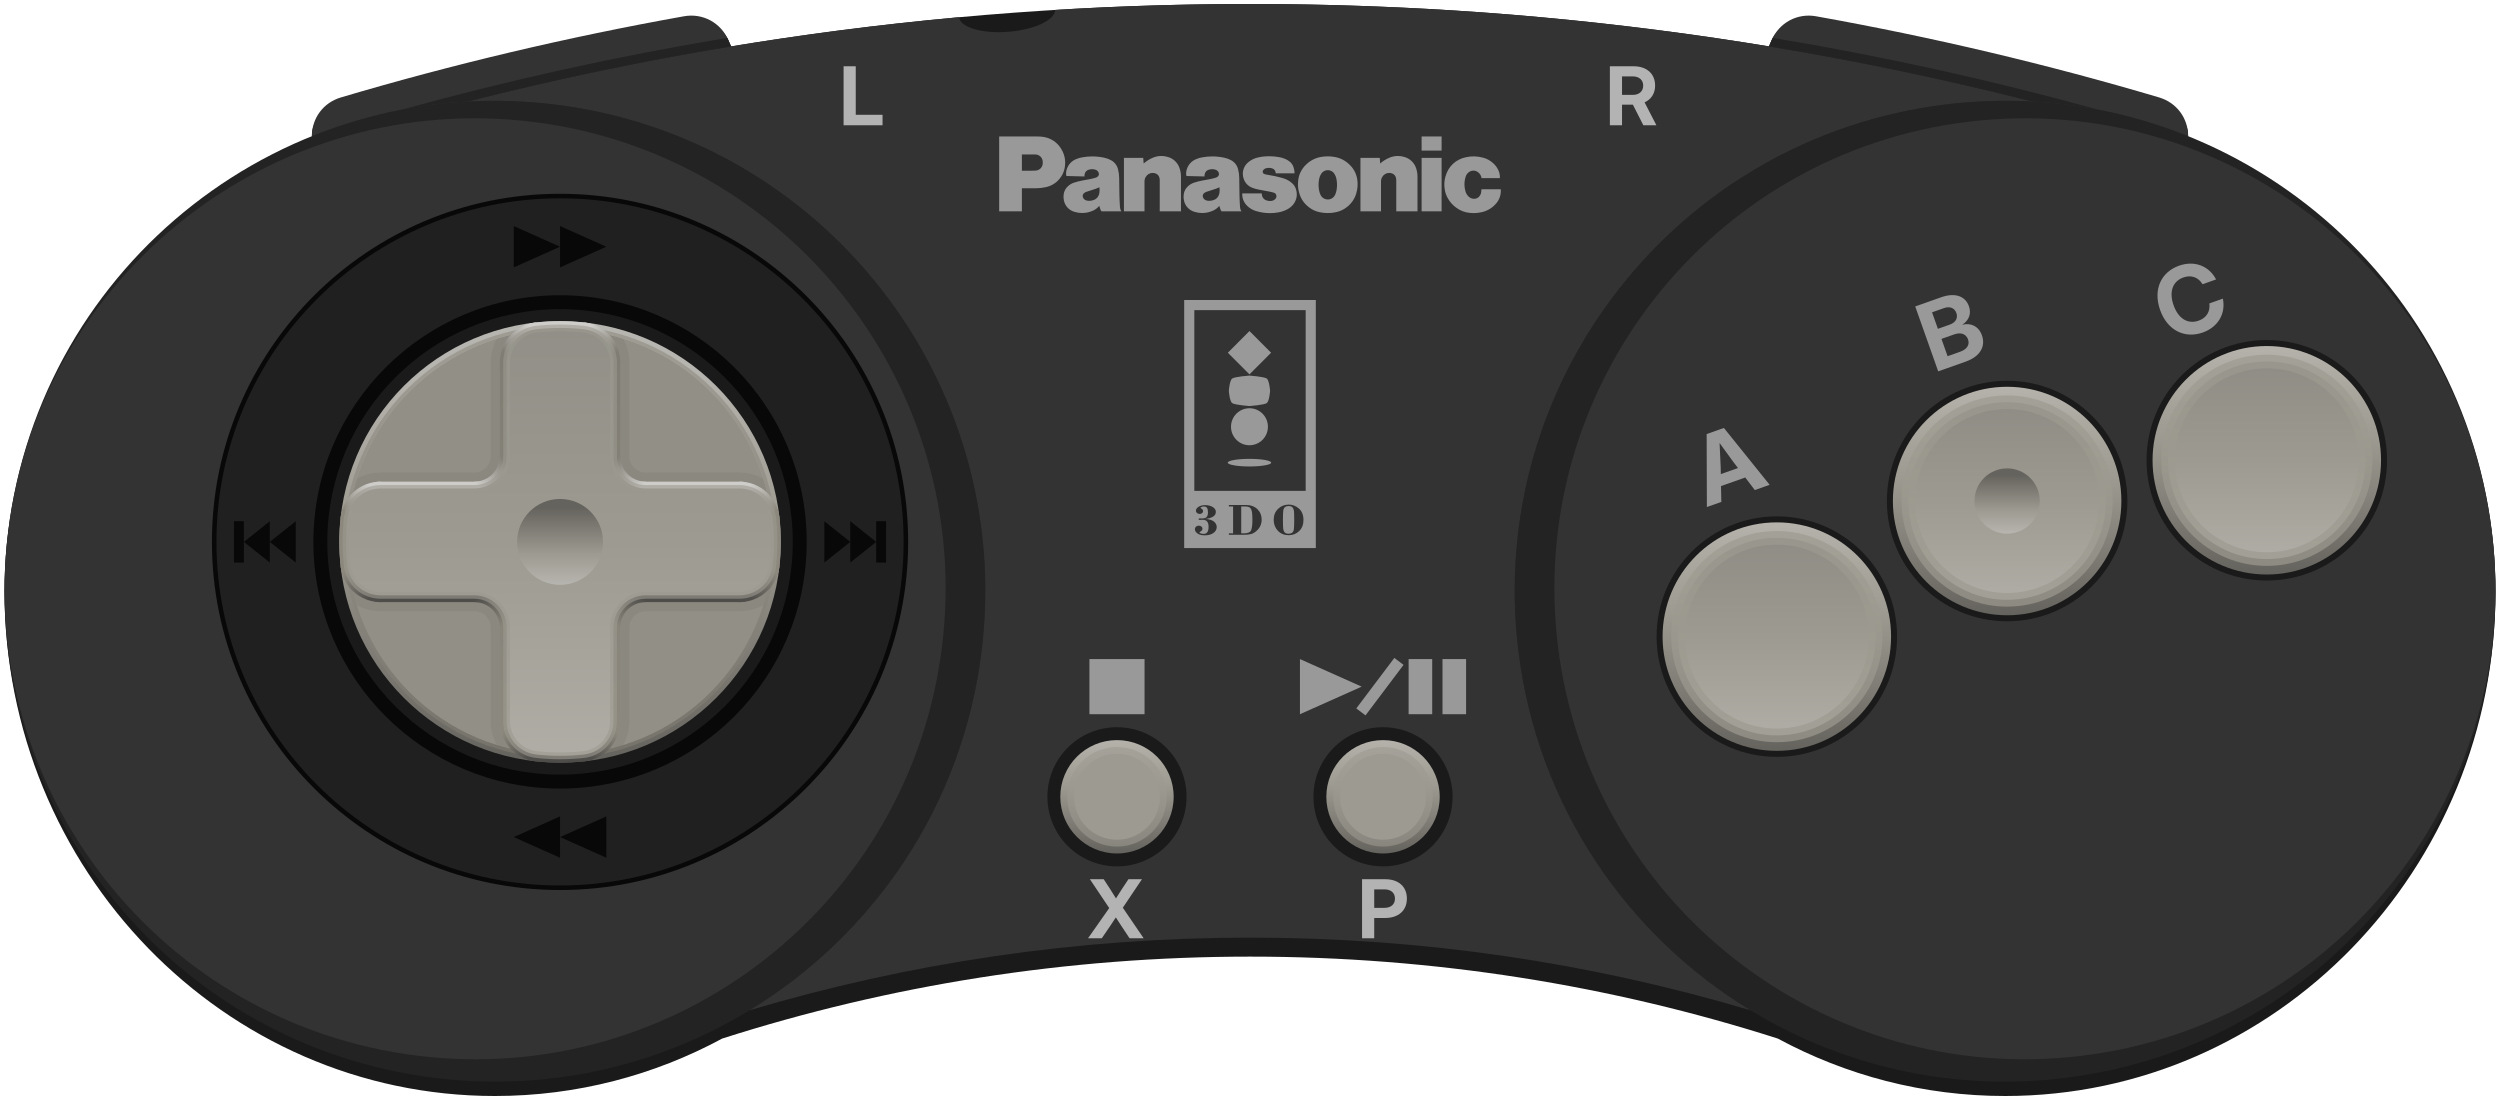
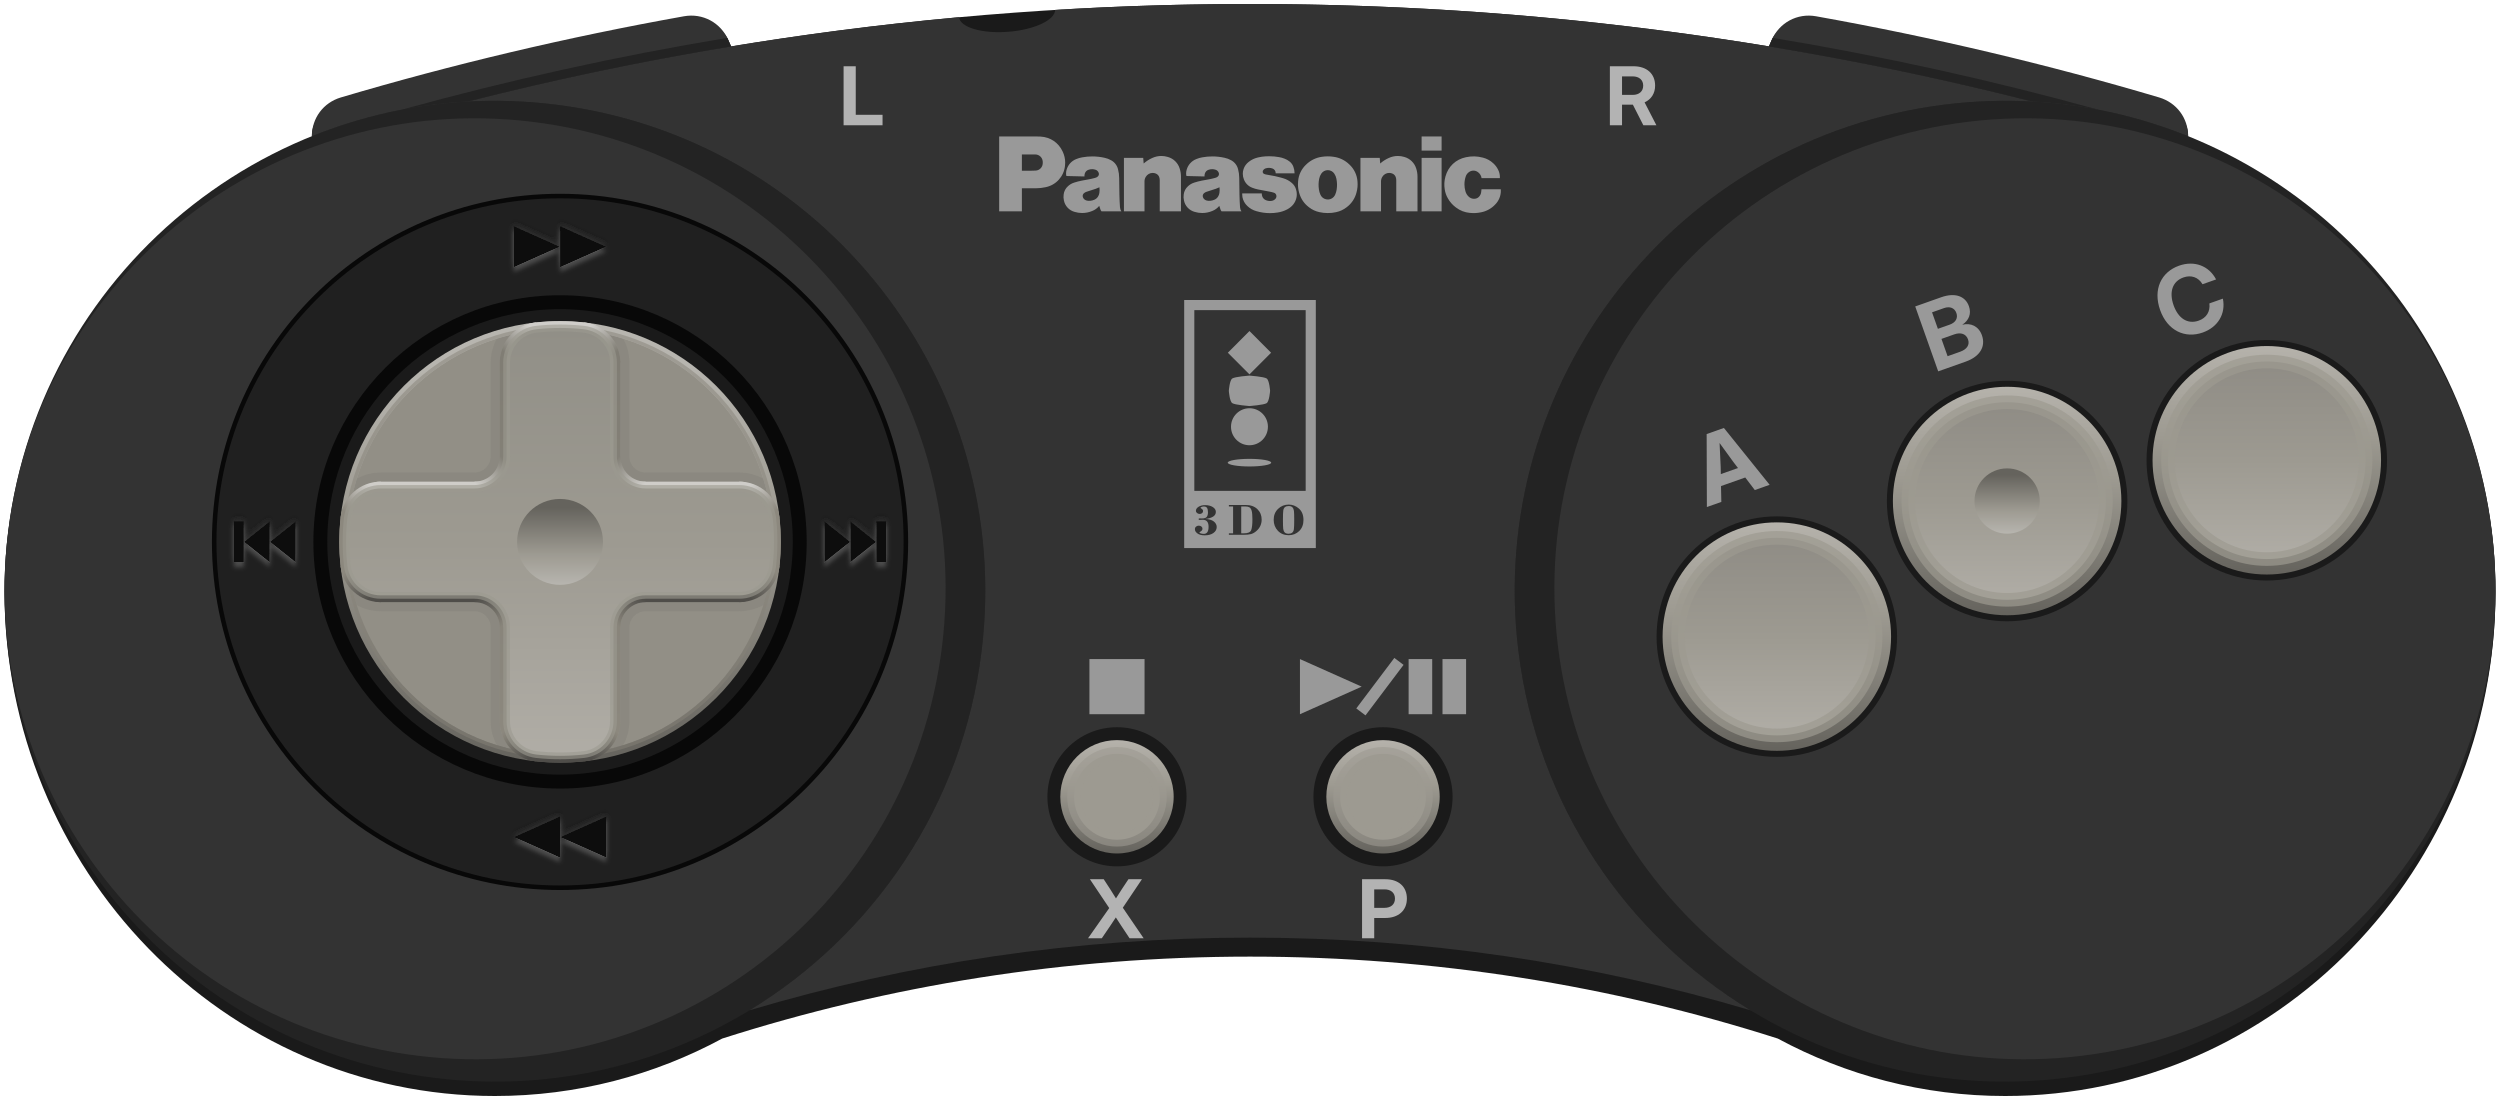
<svg xmlns="http://www.w3.org/2000/svg" xmlns:xlink="http://www.w3.org/1999/xlink" xml:space="preserve" viewBox="0 0 550 242" width="550px" height="242px" version="1.1" style="shape-rendering:geometricPrecision; fill-rule:evenodd; clip-rule:evenodd">
  <defs>
    <style type="text/css">
    .str1 {stroke:#878379;stroke-width:0.75;stroke-opacity:0.5}
    .str4 {stroke:#9D9A91;stroke-width:3;stroke-opacity:0.6}
    .str2 {stroke:#9C9990;stroke-width:1.5;stroke-opacity:0.6}
    .str3 {stroke:#9D9A91;stroke-width:3;stroke-opacity:0.7}
    .str0 {stroke:#080808}
    .fil9 {fill:none}
    .fil29 {fill:none}
    .fil34 {fill:none}
    .fil5 {fill:#080808}
    .fil0 {fill:#1A1A1A}
    .fil1 {fill:#1A1A1A}
    .fil4 {fill:#202020}
    .fil2 {fill:#232323}
    .fil31 {fill:#333333}
    .fil3 {fill:#333333}
    .fil7 {fill:#999999}
    .fil6 {fill:#B3B3B3}
    .fil12 {fill:#4F4D49}
    .fil14 {fill:#8C887E}
    .fil10 {fill:#928F86}
    .fil39 {fill:#9D9A91}
    .fil13 {fill:#CFCDC9}
    .fil11 {fill:#4F4D49;fill-opacity:0.1}
    .fil15 {fill:url(#id0)}
    .fil23 {fill:url(#id1)}
    .fil20 {fill:url(#id2)}
    .fil17 {fill:url(#id3)}
    .fil18 {fill:url(#id4)}
    .fil22 {fill:url(#id5)}
    .fil21 {fill:url(#id6)}
    .fil19 {fill:url(#id7)}
    .fil16 {fill:url(#id8)}
    .fil25 {fill:url(#id9)}
    .fil27 {fill:url(#id10)}
    .fil24 {fill:url(#id11)}
    .fil26 {fill:url(#id12)}
    .fil28 {fill:url(#id13)}
    .fil33 {fill:url(#id14)}
    .fil36 {fill:url(#id15)}
    .fil8 {fill:url(#id16)}
    .fil37 {fill:url(#id17)}
    .fil35 {fill:url(#id18)}
    .fil32 {fill:url(#id19)}
    .fil38 {fill:url(#id20)}
    .fil30 {fill:url(#id21)}
+     .shd1 {filter: drop-shadow(0px -1px .5px rgba(0, 0, 0, 0.3)) drop-shadow(0px 1px .5px rgba(255, 255, 255, 0.2))}
  </style>
    <linearGradient id="id0" gradientUnits="userSpaceOnUse" x1="123.209" y1="160.574" x2="123.209" y2="77.861">
      <stop offset="0" style="stop-opacity:1; stop-color:#8C887E" />
      <stop offset="1" style="stop-opacity:1; stop-color:#807D74" />
    </linearGradient>
    <linearGradient id="id1" gradientUnits="userSpaceOnUse" x1="111.574" y1="78.184" x2="117.201" y2="72.538">
      <stop offset="0" style="stop-opacity:1; stop-color:#807D74" />
      <stop offset="1" style="stop-opacity:1; stop-color:#CFCDC9" />
    </linearGradient>
    <linearGradient id="id2" gradientUnits="userSpaceOnUse" x1="129.217" y1="165.896" x2="134.844" y2="160.251">
      <stop offset="0" style="stop-opacity:1; stop-color:#504E4A" />
      <stop offset="1" style="stop-opacity:1; stop-color:#8C887E" />
    </linearGradient>
    <linearGradient id="id3" gradientUnits="userSpaceOnUse" x1="164.242" y1="130.852" x2="169.888" y2="125.225">
      <stop offset="0" style="stop-opacity:1; stop-color:#504E4A" />
      <stop offset="1" style="stop-opacity:1; stop-color:#8C887E" />
    </linearGradient>
    <linearGradient id="id4" gradientUnits="userSpaceOnUse" x1="76.53" y1="113.21" x2="82.175" y2="107.582">
      <stop offset="0" style="stop-opacity:1; stop-color:#8C887E" />
      <stop offset="1" style="stop-opacity:1; stop-color:#CFCDC9" />
    </linearGradient>
    <linearGradient id="id5" gradientUnits="userSpaceOnUse" xlink:href="#id1" x1="134.844" y1="78.184" x2="129.217" y2="72.538">
  </linearGradient>
    <linearGradient id="id6" gradientUnits="userSpaceOnUse" xlink:href="#id2" x1="117.201" y1="165.896" x2="111.574" y2="160.251">
  </linearGradient>
    <linearGradient id="id7" gradientUnits="userSpaceOnUse" xlink:href="#id3" x1="82.175" y1="130.852" x2="76.53" y2="125.225">
  </linearGradient>
    <linearGradient id="id8" gradientUnits="userSpaceOnUse" xlink:href="#id4" x1="169.888" y1="113.21" x2="164.242" y2="107.582">
  </linearGradient>
    <linearGradient id="id9" gradientUnits="userSpaceOnUse" x1="132.268" y1="134.09" x2="138.081" y2="128.276">
      <stop offset="0" style="stop-opacity:1; stop-color:#89857B" />
      <stop offset="1" style="stop-opacity:1; stop-color:#504E4A" />
    </linearGradient>
    <linearGradient id="id10" gradientUnits="userSpaceOnUse" x1="108.337" y1="110.158" x2="114.15" y2="104.345">
      <stop offset="0" style="stop-opacity:1; stop-color:#CFCDC9" />
      <stop offset="1" style="stop-opacity:1; stop-color:#838077" />
    </linearGradient>
    <linearGradient id="id11" gradientUnits="userSpaceOnUse" xlink:href="#id9" x1="114.15" y1="134.09" x2="108.337" y2="128.276">
  </linearGradient>
    <linearGradient id="id12" gradientUnits="userSpaceOnUse" xlink:href="#id10" x1="138.081" y1="110.158" x2="132.268" y2="104.345">
  </linearGradient>
    <linearGradient id="id13" gradientUnits="userSpaceOnUse" x1="123.209" y1="166.284" x2="123.209" y2="72.151">
      <stop offset="0" style="stop-opacity:1; stop-color:#B0ADA6" />
      <stop offset="0.5" style="stop-opacity:1; stop-color:#9D9A91" />
      <stop offset="1" style="stop-opacity:1; stop-color:#918F87" />
    </linearGradient>
    <linearGradient id="id14" gradientUnits="objectBoundingBox" x1="50%" y1="100%" x2="50%" y2="0%">
      <stop offset="0" style="stop-opacity:1; stop-color:#B0ADA6" />
      <stop offset="0.5" style="stop-opacity:1; stop-color:#9D9A91" />
      <stop offset="1" style="stop-opacity:1; stop-color:#8F8C85" />
    </linearGradient>
    <linearGradient id="id15" gradientUnits="userSpaceOnUse" x1="390.902" y1="114.92" x2="390.902" y2="165.188">
      <stop offset="0" style="stop-opacity:1; stop-color:#B5B2AB" />
      <stop offset="0.4" style="stop-opacity:1; stop-color:#9D9A91" />
      <stop offset="1" style="stop-opacity:1; stop-color:#65635D" />
    </linearGradient>
    <linearGradient id="id16" gradientUnits="userSpaceOnUse" x1="123.209" y1="80.365" x2="123.209" y2="167.782">
      <stop offset="0" style="stop-opacity:1; stop-color:#B7B5AF" />
      <stop offset="0.4" style="stop-opacity:1; stop-color:#9D9A91" />
      <stop offset="1" style="stop-opacity:1; stop-color:#65635D" />
    </linearGradient>
    <linearGradient id="id17" gradientUnits="userSpaceOnUse" xlink:href="#id14" x1="390.902" y1="161.786" x2="390.902" y2="118.322">
  </linearGradient>
    <linearGradient id="id18" gradientUnits="userSpaceOnUse" xlink:href="#id16" x1="441.569" y1="117.406" x2="441.569" y2="104.48">
  </linearGradient>
    <linearGradient id="id19" gradientUnits="objectBoundingBox" xlink:href="#id15" x1="50%" y1="0%" x2="50%" y2="100%">
  </linearGradient>
    <linearGradient id="id20" gradientUnits="objectBoundingBox" xlink:href="#id15" x1="50%" y1="0%" x2="50%" y2="100%">
  </linearGradient>
    <linearGradient id="id21" gradientUnits="userSpaceOnUse" xlink:href="#id16" x1="123.209" y1="128.666" x2="123.209" y2="111.658">
  </linearGradient>
  </defs>
  <g>
    <g id="shell">
      <path class="fil0" d="M150.468 6.367c-25.665,4.593 -50.856,10.559 -75.475,17.856 -3.846,1.14 -6.384,1.753 -6.384,5.764l0 33.453 105.744 -21.921 -14.127 -32.698c-1.661,-3.847 -5.633,-3.193 -9.758,-2.454z" />
      <path class="fil0" d="M399.532 6.367c25.665,4.593 50.856,10.559 75.475,17.856 3.846,1.14 6.384,1.753 6.384,5.764l0 33.453 -105.744 -21.921 14.127 -32.698c1.661,-3.847 5.633,-3.193 9.758,-2.454z" />
      <path class="fil1" d="M74.539 30.202l0 0.681c-42.746,13.905 -73.543,53.056 -73.543,99.184 0,61.333 48.3,111.053 107.88,111.053 18.05,0 35.061,-4.57 50.011,-12.637 36.611,-11.697 75.621,-18.026 116.113,-18.026 40.492,0 79.502,6.329 116.114,18.026 14.95,8.067 31.96,12.637 50.01,12.637 59.581,0 107.881,-49.72 107.881,-111.053 0,-46.128 -30.798,-85.279 -73.544,-99.185l0 -0.68c-63.484,-19.052 -130.771,-29.323 -200.461,-29.323 -69.69,0 -136.975,10.276 -200.461,29.323z" />
      <circle class="fil2" transform="matrix(0.576669 0.070806 -0.070806 0.576669 108.876 130.067)" r="185.682" />
      <circle class="fil2" transform="matrix(-0.576669 0.070806 0.070806 0.576669 441.124 130.067)" r="185.682" />
      <path class="fil3" d="M164.88 222.268c27.227,-16.563 46.888,-44.967 51.073,-79.054 7.261,-59.137 -34.792,-112.963 -93.929,-120.224 -6.48,-0.795 -12.897,-0.999 -19.194,-0.653 35.064,-8.92 71.191,-15.18 108.153,-18.551 0.227,2.238 5.086,3.67 10.895,3.203 5.726,-0.461 10.247,-2.597 10.245,-4.809 14.182,-0.862 28.478,-1.301 42.877,-1.301 59.424,0 117.106,7.45 172.17,21.458 -6.297,-0.346 -12.714,-0.142 -19.194,0.653 -59.137,7.261 -101.19,61.087 -93.929,120.224 4.185,34.087 23.846,62.491 51.073,79.054 -34.896,-10.387 -71.85,-15.991 -110.12,-15.991 -38.269,0 -75.224,5.604 -110.12,15.991z" />
      <circle class="fil3" transform="matrix(0.553239 0.0679292 -0.0679293 0.553239 104.526 129.533)" r="185.682" />
      <circle class="fil3" transform="matrix(-0.553239 0.0679292 0.0679293 0.553239 445.474 129.533)" r="185.682" />
      <circle class="fil4 str0" cx="123.209" cy="119.217" r="76.086" />
-       <path class="fil5" d="M133.395 179.606l-10.187 4.549 10.187 4.549 0 -9.098zm-10.187 0l-10.186 4.549 10.186 4.549 0 -9.098zm63.848 -64.938l5.705 4.549 -5.705 4.549 0 -9.098zm5.705 0l2.18 0 0 9.098 -2.18 0 0 -9.098zm-11.409 0l5.704 4.549 -5.704 4.549 0 -9.098zm-121.991 0l-5.705 4.549 5.705 4.549 0 -9.098zm-5.705 0l-2.18 0 0 9.098 2.18 0 0 -9.098zm11.409 0l-5.704 4.549 5.704 4.549 0 -9.098zm47.957 -64.938l10.186 4.549 -10.186 4.549 0 -9.098zm10.186 0l10.187 4.549 -10.187 4.549 0 -9.098z" />
+       <path class="fil5 shd1" d="M133.395 179.606l-10.187 4.549 10.187 4.549 0 -9.098zm-10.187 0l-10.186 4.549 10.186 4.549 0 -9.098zm63.848 -64.938l5.705 4.549 -5.705 4.549 0 -9.098zm5.705 0l2.18 0 0 9.098 -2.18 0 0 -9.098zm-11.409 0l5.704 4.549 -5.704 4.549 0 -9.098zm-121.991 0l-5.705 4.549 5.705 4.549 0 -9.098zm-5.705 0l-2.18 0 0 9.098 2.18 0 0 -9.098zm11.409 0l-5.704 4.549 5.704 4.549 0 -9.098zm47.957 -64.938l10.186 4.549 -10.186 4.549 0 -9.098zm10.186 0l10.187 4.549 -10.187 4.549 0 -9.098z" />
    </g>
    <g id="marks">
      <path class="fil6" d="M185.589 27.561l8.571 0 0 -2.3 -5.895 0 0 -10.684 -2.676 0 0 12.984zm168.584 0l2.675 0 0 -4.533 2.358 0c0.009,0 0.018,0 0.026,0l2.307 4.533 2.872 0 -2.601 -5.038c1.453,-0.672 2.316,-1.962 2.316,-3.684 0,-2.615 -1.829,-4.262 -4.763,-4.262l-5.19 0 0 12.984zm2.675 -6.685l0 -4.07 2.349 0c1.424,0 2.307,0.794 2.307,2.033 0,1.243 -0.883,2.037 -2.298,2.037l-2.358 0z" />
      <path class="fil7" d="M317.349 144.997l5.19 0 0 12.13 -5.19 0 0 -12.13zm-7.454 0l5.19 0 0 12.131 -5.19 0 0 -12.131zm-23.906 0l13.582 6.065 -13.582 6.065 0 -12.13zm20.767 -0.255l2.028 1.529 -8.373 11.112 -2.029 -1.529 8.374 -11.112zm-67.085 0.255l12.13 0 0 12.13 -12.13 0 0 -12.13z" />
      <path class="fil6" d="M299.652 206.416l2.675 0 0 -4.459 2.405 0c2.92,0 4.783,-1.632 4.783,-4.263 0,-2.631 -1.828,-4.263 -4.747,-4.263l-5.116 0 0 12.985zm2.675 -6.689l0 -4.066 2.266 0c1.421,0 2.3,0.782 2.3,2.033 0,1.251 -0.879,2.033 -2.3,2.033l-2.266 0zm-62.957 6.689l3.024 0 1.873 -2.747c0.416,-0.609 0.817,-1.219 1.218,-1.837 0.393,0.618 0.785,1.228 1.192,1.837l1.823 2.747 3.101 0 -4.582 -6.719 4.207 -6.266 -2.97 0 -1.463 2.206c-0.445,0.672 -0.865,1.341 -1.281,2.012 -0.41,-0.671 -0.829,-1.34 -1.254,-2.012l-1.439 -2.206 -3.039 0 4.252 6.344 -4.662 6.641z" />
      <path class="fil7" d="M375.513 111.547l3.181 -1.127 -0.072 -3.484 5.333 -1.889 2.101 2.766 3.266 -1.156 -10.065 -12.507 -3.793 1.343 0.049 16.054zm3.07 -7.246l-0.035 -1.647c-0.055,-1.622 -0.129,-3.233 -0.241,-5.191 1.135,1.596 2.092,2.894 3.05,4.196l0.999 1.306 -3.773 1.336zm106.019 -31.145c3.342,-1.184 5.105,-4.122 4.432,-7.456l-2.972 1.052c0.229,1.799 -0.658,3.191 -2.345,3.789 -2.433,0.861 -4.502,-0.485 -5.527,-3.378 -1.031,-2.913 -0.26,-5.265 2.162,-6.123 1.697,-0.601 3.276,-0.071 4.204,1.492l2.982 -1.056c-1.579,-3.025 -4.802,-4.209 -8.143,-3.026 -3.927,1.391 -5.777,5.214 -4.167,9.761 1.6,4.519 5.458,6.332 9.374,4.945zm-58.197 8.543l6.048 -2.142c3.247,-1.15 4.417,-3.404 3.572,-5.79 -0.72,-2.033 -2.491,-2.783 -4.287,-2.327l-0.007 -0.02c1.425,-0.946 2.018,-2.396 1.431,-4.053 -0.779,-2.201 -3.02,-3.063 -6.093,-1.974l-5.721 2.025 5.057 14.281zm2.064 -3.336l-1.348 -3.805 2.799 -0.991c1.487,-0.527 2.624,-0.091 3.045,1.099 0.422,1.19 -0.23,2.186 -1.743,2.722l-2.753 0.975zm-2.133 -6.022l-1.285 -3.629 2.619 -0.927c1.295,-0.459 2.338,-0.037 2.733,1.078 0.392,1.108 -0.153,2.092 -1.448,2.55l-2.619 0.928z" />
      <g>
        <path class="fil7" d="M303.642 35.971c0.545,-0.484 1.163,-0.886 1.826,-1.187 0.645,-0.309 1.351,-0.47 2.067,-0.47 0.477,0 0.954,0.072 1.409,0.212 1.257,0.347 2.25,1.316 2.626,2.565 0.185,0.567 0.279,1.163 0.279,1.76 0,0.015 0,0.032 0,0.048l0 7.592 -4.672 0.001 0 -6.828c0,-0.228 -0.029,-0.423 -0.096,-0.64 -0.11,-0.382 -0.391,-0.692 -0.76,-0.841 -0.22,-0.094 -0.457,-0.143 -0.696,-0.143 -0.629,0 -1.21,0.335 -1.525,0.879 -0.181,0.299 -0.277,0.641 -0.277,0.991 0,0.008 0,0.017 0,0.026l0 6.556 -4.524 0 0 -11.765 4.243 0 0.1 1.244zm-30.836 9.599c-0.067,-0.969 -0.103,-1.789 -0.124,-2.762 -0.025,-1.279 -0.04,-2.355 -0.049,-3.633 0,-0.001 0,-0.001 0,-0.001 0,-0.653 -0.086,-1.307 -0.254,-1.938 -0.204,-0.846 -0.76,-1.568 -1.526,-1.981 -0.451,-0.255 -0.94,-0.438 -1.447,-0.543 -0.882,-0.198 -1.786,-0.298 -2.691,-0.298 -0.742,0 -1.485,0.067 -2.214,0.2 -0.478,0.083 -0.878,0.199 -1.328,0.387 -1.014,0.4 -1.786,1.247 -2.093,2.292 -0.089,0.277 -0.135,0.568 -0.135,0.86 0,0.118 0.008,0.237 0.022,0.354 0.008,0.077 0.028,0.144 0.063,0.215l3.96 0.098c-0.001,-0.03 -0.002,-0.061 -0.002,-0.091 0,-0.208 0.037,-0.416 0.109,-0.612 0.12,-0.351 0.396,-0.628 0.747,-0.748 0.264,-0.102 0.545,-0.154 0.828,-0.154 0.255,0 0.51,0.043 0.752,0.126 0.345,0.107 0.615,0.38 0.717,0.726 0.066,0.221 0.033,0.442 -0.101,0.631 -0.11,0.162 -0.269,0.286 -0.452,0.353 -0.118,0.046 -0.221,0.078 -0.341,0.111 -0.518,0.139 -1.051,0.259 -1.582,0.344 -0.445,0.074 -0.821,0.142 -1.262,0.232 -0.566,0.11 -1.129,0.257 -1.679,0.436 -0.507,0.16 -0.974,0.432 -1.361,0.796 -0.52,0.461 -0.854,1.097 -0.942,1.786 -0.068,0.48 -0.051,0.898 0.055,1.37 0.252,1.2 1.154,2.16 2.336,2.485 0.542,0.166 1.108,0.251 1.675,0.251 0.761,0 1.516,-0.153 2.217,-0.448 0.604,-0.234 1.136,-0.623 1.542,-1.125l-0.28 -2.024c-0.186,0.298 -0.46,0.531 -0.783,0.668 -0.313,0.138 -0.598,0.212 -0.938,0.247 -0.286,0.027 -0.532,0.007 -0.808,-0.07 -0.214,-0.056 -0.408,-0.172 -0.557,-0.335 -0.131,-0.137 -0.221,-0.309 -0.257,-0.495 -0.013,-0.056 -0.019,-0.113 -0.019,-0.17 0,-0.235 0.105,-0.458 0.287,-0.608 0.146,-0.127 0.314,-0.226 0.497,-0.291 0.432,-0.158 0.88,-0.305 1.323,-0.43 0.569,-0.16 1.038,-0.333 1.577,-0.581 0.051,0.43 0.049,0.798 -0.011,1.227 -0.043,0.315 -0.14,0.574 -0.311,0.839l0.279 2.023c0.087,0.287 0.166,0.526 0.265,0.809 0.055,0.157 0.129,0.278 0.239,0.401l4.36 0c-0.18,-0.277 -0.285,-0.597 -0.303,-0.927l0 -0.002zm0 0l0 0 0 0zm-44.972 -4.151l-3.02 0 0 -3.859 1.963 0c0.371,0 0.687,-0.009 1.059,-0.03 0.5,-0.019 0.962,-0.268 1.253,-0.675 0.159,-0.209 0.26,-0.457 0.294,-0.717 0.033,-0.228 0.037,-0.423 0.015,-0.655 -0.08,-0.852 -0.795,-1.503 -1.65,-1.503 -0.003,0 -0.006,0 -0.009,0l-2.925 0 0 12.512 -4.998 0 0 -16.47 8.167 0c0.326,0 0.6,0.006 0.926,0.024 2.168,0.116 3.954,1.321 4.872,3.287 0.368,0.762 0.559,1.598 0.559,2.445 0,0.229 -0.015,0.459 -0.042,0.686 -0.227,2.328 -1.945,4.239 -4.236,4.714 -0.711,0.159 -1.439,0.241 -2.167,0.241 -0.02,0 -0.04,0 -0.059,0l-0.002 0zm0 0l0 0 0 0zm18.558 4.151c-0.066,-0.969 -0.103,-1.789 -0.123,-2.762 -0.026,-1.279 -0.041,-2.355 -0.05,-3.633 0,-0.001 0,-0.001 0,-0.001 0,-0.653 -0.086,-1.307 -0.254,-1.938 -0.204,-0.846 -0.759,-1.568 -1.526,-1.981 -0.451,-0.255 -0.939,-0.438 -1.446,-0.543 -0.883,-0.198 -1.787,-0.298 -2.692,-0.298 -0.742,0 -1.485,0.067 -2.214,0.2 -0.478,0.083 -0.877,0.199 -1.328,0.387 -1.013,0.4 -1.786,1.247 -2.093,2.292 -0.089,0.277 -0.135,0.568 -0.135,0.86 0,0.118 0.008,0.237 0.023,0.354 0.007,0.077 0.027,0.144 0.062,0.215l3.96 0.098c-0.001,-0.03 -0.002,-0.061 -0.002,-0.091 0,-0.208 0.037,-0.416 0.109,-0.612 0.12,-0.351 0.396,-0.628 0.747,-0.748 0.264,-0.102 0.545,-0.154 0.828,-0.154 0.256,0 0.51,0.043 0.752,0.126 0.345,0.107 0.615,0.38 0.717,0.726 0.067,0.221 0.034,0.442 -0.101,0.631 -0.11,0.162 -0.269,0.286 -0.452,0.353 -0.118,0.046 -0.221,0.078 -0.341,0.111 -0.517,0.139 -1.051,0.259 -1.582,0.344 -0.445,0.074 -0.82,0.142 -1.262,0.232 -0.565,0.11 -1.129,0.257 -1.678,0.436 -0.508,0.16 -0.975,0.432 -1.362,0.796 -0.52,0.461 -0.854,1.097 -0.942,1.786 -0.068,0.48 -0.051,0.898 0.056,1.37 0.251,1.2 1.153,2.16 2.336,2.485 0.541,0.166 1.107,0.251 1.674,0.251 0.761,0 1.516,-0.153 2.217,-0.448 0.604,-0.234 1.136,-0.623 1.542,-1.125l-0.279 -2.024c-0.187,0.298 -0.461,0.531 -0.784,0.668 -0.313,0.138 -0.598,0.212 -0.938,0.247 -0.285,0.027 -0.532,0.007 -0.808,-0.07 -0.214,-0.056 -0.407,-0.172 -0.557,-0.335 -0.131,-0.137 -0.221,-0.309 -0.257,-0.495 -0.013,-0.056 -0.019,-0.113 -0.019,-0.17 0,-0.235 0.105,-0.458 0.287,-0.608 0.146,-0.127 0.315,-0.226 0.497,-0.291 0.432,-0.158 0.88,-0.305 1.324,-0.43 0.568,-0.16 1.037,-0.333 1.576,-0.581 0.051,0.43 0.049,0.798 -0.011,1.227 -0.043,0.315 -0.14,0.574 -0.311,0.839l0.28 2.023c0.086,0.287 0.165,0.526 0.264,0.809 0.055,0.157 0.129,0.278 0.239,0.401l4.36 0c-0.18,-0.277 -0.285,-0.597 -0.303,-0.927l0 -0.002zm0 0l0 0 0 0zm5.215 -9.599c0.545,-0.484 1.163,-0.886 1.827,-1.187 0.644,-0.309 1.35,-0.47 2.066,-0.47 0.477,0 0.953,0.072 1.409,0.212 1.258,0.347 2.25,1.316 2.626,2.565 0.185,0.567 0.279,1.163 0.279,1.76 0,0.015 0,0.032 0,0.048l0 7.592 -4.672 0.001 0 -6.828c0,-0.228 -0.03,-0.423 -0.096,-0.64 -0.11,-0.382 -0.39,-0.692 -0.759,-0.841 -0.22,-0.094 -0.458,-0.143 -0.697,-0.143 -0.629,0 -1.21,0.335 -1.525,0.879 -0.181,0.299 -0.276,0.641 -0.276,0.991 0,0.008 0,0.017 0,0.026l0 6.556 -4.525 0 0 -11.765 4.243 0 0.1 1.244 0 0zm0 0l0 0 0 0zm27.728 6.196c0.337,0.058 0.619,0.129 0.942,0.236 0.265,0.082 0.463,0.304 0.516,0.576 0.014,0.063 0.022,0.128 0.022,0.193 0,0.232 -0.094,0.454 -0.26,0.616 -0.208,0.216 -0.484,0.357 -0.781,0.399 -0.416,0.066 -0.784,0.033 -1.178,-0.111 -0.183,-0.063 -0.354,-0.16 -0.502,-0.284 -0.195,-0.161 -0.338,-0.377 -0.41,-0.618 -0.059,-0.187 -0.089,-0.382 -0.089,-0.577 0,-0.017 0,-0.034 0,-0.051l-4.307 0 0 0.25c0,0.405 0.062,0.749 0.204,1.13 0.217,0.57 0.513,1.011 0.96,1.427 0.55,0.524 1.225,0.905 1.959,1.104 0.964,0.285 1.968,0.432 2.973,0.432 0.566,0 1.133,-0.047 1.692,-0.138 0.729,-0.105 1.439,-0.336 2.091,-0.68 0.29,-0.15 0.562,-0.332 0.81,-0.543 0.834,-0.68 1.319,-1.701 1.319,-2.778 0,-0.387 -0.064,-0.773 -0.187,-1.14 -0.161,-0.522 -0.468,-0.988 -0.886,-1.341 -0.561,-0.496 -1.229,-0.859 -1.95,-1.061l-0.471 -0.134c-0.873,-0.246 -1.765,-0.438 -2.663,-0.568 -0.254,-0.037 -0.467,-0.077 -0.717,-0.136 -0.11,-0.025 -0.217,-0.062 -0.319,-0.109 -0.189,-0.085 -0.311,-0.273 -0.311,-0.48 0,-0.075 0.016,-0.148 0.046,-0.216l0.02 -0.04c0.134,-0.246 0.362,-0.427 0.632,-0.5 0.492,-0.142 0.945,-0.129 1.429,0.033 0.437,0.144 0.733,0.553 0.733,1.014 0,0.02 0,0.039 -0.001,0.058l4.153 0c0,0 0,0 0,0 0,-0.484 -0.086,-0.966 -0.254,-1.42 -0.162,-0.467 -0.457,-0.877 -0.85,-1.177 -0.333,-0.268 -0.708,-0.483 -1.108,-0.633 -0.388,-0.152 -0.793,-0.266 -1.204,-0.335 -0.711,-0.127 -1.435,-0.191 -2.158,-0.191 -0.265,0 -0.534,0.009 -0.797,0.025 -0.596,0.033 -1.098,0.107 -1.682,0.243 -0.783,0.184 -1.416,0.487 -2.049,0.984 -0.519,0.397 -0.909,0.942 -1.116,1.562 -0.113,0.337 -0.171,0.689 -0.171,1.045 0,0.429 0.085,0.854 0.248,1.251 0.317,0.834 0.977,1.494 1.812,1.811 0.435,0.173 0.816,0.287 1.276,0.381 0.907,0.188 1.674,0.333 2.586,0.489l-0.002 0.002zm14.113 -7.664c-0.466,-0.074 -0.863,-0.105 -1.334,-0.105 -0.471,0 -0.867,0.031 -1.334,0.105 -1.295,0.184 -2.499,0.782 -3.43,1.701 -1.029,0.958 -1.66,2.27 -1.766,3.672 -0.022,0.221 -0.033,0.444 -0.033,0.667 0,0.63 0.089,1.258 0.263,1.864 0.368,1.327 1.063,2.354 2.157,3.191 0.68,0.533 1.477,0.904 2.324,1.078 0.577,0.129 1.171,0.195 1.762,0.195 0.019,0 0.04,0 0.059,0 0.643,0 1.188,-0.055 1.819,-0.195 0.846,-0.174 1.644,-0.545 2.323,-1.078l-2.527 -2.756c-0.286,0.636 -0.918,1.045 -1.616,1.045 -0.25,0 -0.499,-0.053 -0.728,-0.156 -0.398,-0.173 -0.716,-0.491 -0.888,-0.889 -0.165,-0.359 -0.278,-0.742 -0.333,-1.135 -0.125,-0.827 -0.11,-1.545 0.05,-2.365 0.082,-0.425 0.226,-0.773 0.463,-1.137 0.318,-0.482 0.857,-0.773 1.435,-0.773 0.578,0 1.117,0.291 1.435,0.773 0.23,0.343 0.388,0.731 0.463,1.137 0.16,0.822 0.177,1.54 0.052,2.365 -0.063,0.414 -0.162,0.754 -0.333,1.135l2.527 2.756c1.06,-0.787 1.822,-1.914 2.156,-3.191 0.241,-0.865 0.311,-1.637 0.23,-2.531 -0.106,-1.403 -0.737,-2.714 -1.766,-3.672 -0.93,-0.919 -2.135,-1.517 -3.43,-1.701l0 0zm0 0l0 0 0 0zm19.306 -4.481l0 3.109 4.398 0 0 -3.109 -4.398 0zm0 4.707l0 11.764 4.398 0 0 -11.764 -4.398 0zm16.212 10.238c-0.837,0.906 -1.946,1.519 -3.16,1.746 -0.853,0.172 -1.6,0.209 -2.467,0.119 -1.099,-0.098 -2.148,-0.508 -3.023,-1.181 -0.725,-0.529 -1.33,-1.209 -1.772,-1.99 -0.352,-0.598 -0.589,-1.26 -0.695,-1.946 -0.166,-1.001 -0.121,-1.88 0.142,-2.858 0.601,-2.226 2.273,-3.803 4.53,-4.272 1.287,-0.266 2.432,-0.239 3.706,0.091 0.867,0.213 1.666,0.65 2.313,1.267 0.414,0.377 0.757,0.827 1.011,1.326 0.279,0.516 0.425,1.095 0.425,1.682 0,0.077 -0.003,0.154 -0.007,0.231l-4.023 0c-0.076,-0.52 -0.357,-0.987 -0.78,-1.298 -0.288,-0.226 -0.643,-0.349 -1.009,-0.349 -0.312,0 -0.617,0.089 -0.88,0.257 -0.399,0.239 -0.694,0.619 -0.828,1.064 -0.18,0.548 -0.272,1.122 -0.272,1.698 0,0.518 0.075,1.036 0.221,1.533 0.119,0.447 0.364,0.852 0.704,1.166 0.314,0.309 0.738,0.482 1.179,0.482 0.091,0 0.184,-0.008 0.275,-0.023 0.329,-0.042 0.632,-0.205 0.849,-0.456 0.233,-0.252 0.387,-0.568 0.442,-0.907 0.044,-0.248 0.068,-0.46 0.083,-0.711l4.239 0c0.009,0.115 0.015,0.233 0.015,0.35 0,1.114 -0.438,2.184 -1.218,2.979l0 0zm0 0l0 0 0 0z" />
      </g>
      <path class="fil7" d="M270.821 93.883c0,-2.249 1.818,-4.071 4.061,-4.071 2.243,0 4.061,1.822 4.061,4.071 0,2.249 -1.818,4.071 -4.061,4.071 -2.243,0 -4.061,-1.822 -4.061,-4.071zm0.279 -10.617c-0.598,0.398 -0.757,2.714 -0.757,2.714 0,0 0.159,2.315 0.757,2.713 0.597,0.4 3.782,0.64 3.782,0.64 0,0 3.185,-0.24 3.782,-0.64 0.598,-0.398 0.757,-2.713 0.757,-2.713 0,0 -0.159,-2.316 -0.757,-2.714 -0.597,-0.399 -3.782,-0.639 -3.782,-0.639 0,0 -3.185,0.24 -3.782,0.639zm3.782 -10.437l4.757 4.769 -4.757 4.768 -4.757 -4.768 4.757 -4.769zm-4.778 28.957c0,-0.463 2.139,-0.839 4.778,-0.839 2.639,0 4.777,0.376 4.777,0.839 0,0.463 -2.138,0.838 -4.777,0.838 -2.639,0 -4.778,-0.375 -4.778,-0.838zm-7.353 -33.552l0 39.75 24.498 0 0 -39.75 -24.498 0zm26.727 -2.23l0 54.576c-9.652,0 -19.304,0 -28.956,0l0 -54.576c9.652,0 19.304,0 28.956,0zm-24.395 48.174c1.602,-0.178 2.403,-0.698 2.403,-1.558 0,-0.438 -0.227,-0.795 -0.681,-1.074 -0.453,-0.279 -1.008,-0.418 -1.668,-0.418 -0.596,0 -1.084,0.123 -1.465,0.37 -0.381,0.246 -0.571,0.538 -0.571,0.876 0,0.198 0.086,0.363 0.257,0.497 0.171,0.132 0.366,0.199 0.584,0.199 0.189,0 0.359,-0.058 0.51,-0.175 0.152,-0.117 0.226,-0.273 0.226,-0.471 0,-0.2 -0.135,-0.387 -0.405,-0.559 -0.102,-0.058 -0.154,-0.115 -0.154,-0.169 0,-0.059 0.079,-0.118 0.236,-0.178 0.156,-0.06 0.324,-0.09 0.502,-0.09 0.327,0 0.558,0.104 0.693,0.313 0.135,0.207 0.202,0.534 0.202,0.976 0,0.431 -0.089,0.762 -0.267,0.994 -0.178,0.234 -0.529,0.35 -1.053,0.35l-0.514 -0.019c-0.149,0 -0.224,0.06 -0.224,0.181 0,0.105 0.072,0.157 0.214,0.157l0.705 -0.028c0.849,0 1.274,0.514 1.274,1.543 0,1.039 -0.354,1.559 -1.061,1.559 -0.216,0 -0.426,-0.031 -0.632,-0.095 -0.206,-0.064 -0.309,-0.138 -0.309,-0.222 0,-0.046 0.036,-0.087 0.109,-0.123 0.367,-0.185 0.55,-0.414 0.55,-0.688 0,-0.205 -0.078,-0.37 -0.237,-0.496 -0.157,-0.125 -0.347,-0.187 -0.568,-0.187 -0.236,0 -0.439,0.071 -0.607,0.214 -0.169,0.143 -0.254,0.332 -0.254,0.566 0,0.352 0.189,0.665 0.565,0.939 0.377,0.275 0.909,0.413 1.597,0.413 0.797,0 1.436,-0.173 1.915,-0.518 0.481,-0.345 0.721,-0.784 0.721,-1.314 0,-0.476 -0.211,-0.882 -0.633,-1.217 -0.422,-0.336 -1.076,-0.531 -1.96,-0.548zm7.988 -2.76l0.902 0c0.353,0 0.645,0.06 0.875,0.181 0.229,0.12 0.401,0.374 0.513,0.758 0.114,0.384 0.17,1.017 0.17,1.897 0,1.124 -0.091,1.919 -0.276,2.384 -0.184,0.464 -0.719,0.696 -1.605,0.696l-0.579 0 0 -5.916zm-1.79 5.916l-0.928 0 0 0.321 3.282 0c0.609,0 1.122,-0.05 1.539,-0.15 0.418,-0.099 0.825,-0.323 1.223,-0.67 0.397,-0.347 0.691,-0.732 0.883,-1.156 0.191,-0.423 0.286,-0.877 0.286,-1.358 0,-0.929 -0.313,-1.699 -0.94,-2.309 -0.627,-0.609 -1.479,-0.914 -2.554,-0.914l-3.719 0 0 0.319 0.928 0.001 0 5.916zm13.447 -2.955c0,1.023 -0.025,1.709 -0.076,2.058 -0.05,0.349 -0.177,0.6 -0.379,0.756 -0.202,0.154 -0.463,0.231 -0.783,0.231 -0.386,0 -0.669,-0.095 -0.849,-0.288 -0.18,-0.192 -0.291,-0.451 -0.333,-0.775 -0.041,-0.324 -0.062,-0.989 -0.062,-1.992 0,-1.014 0.024,-1.695 0.073,-2.044 0.049,-0.349 0.172,-0.601 0.372,-0.76 0.198,-0.157 0.464,-0.237 0.799,-0.237 0.396,0 0.681,0.098 0.854,0.293 0.173,0.196 0.28,0.453 0.322,0.773 0.041,0.319 0.062,0.981 0.062,1.985zm-4.518 -0.027c0,0.964 0.308,1.771 0.922,2.42 0.615,0.648 1.412,0.974 2.391,0.974 0.906,0 1.672,-0.306 2.3,-0.917 0.628,-0.612 0.94,-1.425 0.94,-2.439 0,-1.081 -0.331,-1.915 -0.995,-2.502 -0.663,-0.587 -1.416,-0.88 -2.257,-0.88 -0.905,0 -1.682,0.312 -2.329,0.936 -0.648,0.624 -0.972,1.427 -0.972,2.408z" />
    </g>
    <g id="holes">
      <circle class="fil5" cx="123.209" cy="119.217" r="54.265" />
      <circle class="fil1" cx="123.209" cy="119.217" r="51.202" />
      <circle class="fil1" cx="245.736" cy="175.294" r="15.307" />
      <circle class="fil1" cx="304.264" cy="175.294" r="15.307" />
      <circle class="fil1" cx="390.902" cy="140.054" r="26.457" />
      <circle class="fil1" cx="441.569" cy="110.225" r="26.457" />
      <circle class="fil1" cx="498.695" cy="101.261" r="26.457" />
    </g>
    <g id="dpad">
      <circle class="fil8" cx="123.209" cy="119.217" r="48.565" />
      <path class="fil9 str1" d="M123.209 72.027c26.062,0 47.19,21.128 47.19,47.19 0,26.063 -21.128,47.191 -47.19,47.191 -26.063,0 -47.191,-21.128 -47.191,-47.191 0,-26.062 21.128,-47.19 47.191,-47.19z" />
      <circle class="fil10" cx="123.209" cy="119.217" r="46.815" />
      <path class="fil11" d="M112.376 73.665c-1.511,1.597 -2.424,3.753 -2.424,6.117l0 20.618c0,3.063 -2.498,5.56 -5.56,5.56l-20.618 0c-2.364,0 -4.52,0.913 -6.118,2.424 0.245,-1.034 0.522,-2.055 0.835,-3.061 1.568,-0.87 3.371,-1.363 5.283,-1.363l20.618 0c1.958,0 3.56,-1.602 3.56,-3.559l0 -20.619c0,-1.912 0.492,-3.714 1.363,-5.283 1.005,-0.312 2.027,-0.59 3.061,-0.834zm21.666 0c1.033,0.244 2.055,0.522 3.062,0.834 0.87,1.569 1.362,3.371 1.362,5.283l0 20.619c0,1.957 1.602,3.559 3.56,3.559l20.618 0c1.911,0 3.714,0.492 5.283,1.362 0.312,1.006 0.589,2.028 0.834,3.062 -1.598,-1.511 -3.754,-2.424 -6.117,-2.424l-20.618 0c-3.063,0 -5.56,-2.497 -5.56,-5.56l0 -20.618c0,-2.364 -0.913,-4.52 -2.424,-6.117zm34.719 56.386c-0.245,1.033 -0.522,2.054 -0.834,3.061 -1.569,0.87 -3.372,1.362 -5.283,1.362l-20.618 0c-1.969,0 -3.56,1.592 -3.56,3.56l0 20.618c0,1.912 -0.492,3.715 -1.362,5.283 -1.007,0.312 -2.029,0.59 -3.062,0.835 1.511,-1.598 2.424,-3.754 2.424,-6.118l0 -20.618c0,-3.063 2.497,-5.56 5.56,-5.56l20.618 0c2.363,0 4.519,-0.913 6.117,-2.423zm-56.385 34.719c-1.034,-0.245 -2.056,-0.523 -3.062,-0.835 -0.87,-1.568 -1.362,-3.372 -1.362,-5.283l0 -20.618c0,-1.968 -1.592,-3.56 -3.56,-3.56l-20.618 0c-1.912,0 -3.715,-0.492 -5.283,-1.362 -0.313,-1.006 -0.59,-2.027 -0.835,-3.061 1.598,1.51 3.754,2.423 6.118,2.423l20.618 0c3.062,0 5.56,2.497 5.56,5.56l0 20.618c0,2.364 0.913,4.52 2.424,6.118z" />
      <path class="fil12" d="M134.466 158.653l-22.514 0c0,4.56 1.397,8.348 5.931,8.842 1.749,0.191 3.526,0.289 5.326,0.289 1.8,0 3.577,-0.098 5.326,-0.289 4.534,-0.494 5.931,-4.282 5.931,-8.842zm28.178 -34.32c-0.494,4.533 4.56,8.141 0,8.141l-78.87 0c-4.561,0 0.494,-3.608 0,-8.141l78.87 0z" />
      <path class="fil13" d="M134.466 79.782l-22.514 0c0,-4.56 1.397,-8.348 5.931,-8.843 1.749,-0.191 3.526,-0.289 5.326,-0.289 1.8,0 3.577,0.099 5.326,0.289 4.534,0.495 5.931,4.283 5.931,8.843zm28.178 34.32c-0.494,-4.533 4.56,-8.142 0,-8.142l-78.87 0c-4.561,0 0.494,3.608 0,8.142l78.87 0z" />
      <path class="fil14" d="M83.774 107.96l0 22.514c-4.561,0 -8.349,-1.397 -8.843,-5.931 -0.191,-1.748 -0.289,-3.526 -0.289,-5.326 0,-1.8 0.098,-3.577 0.289,-5.326 0.494,-4.533 4.283,-5.931 8.843,-5.931zm78.87 0l0 22.514c4.56,0 8.348,-1.397 8.843,-5.931 0.191,-1.748 0.289,-3.526 0.289,-5.326 0,-1.8 -0.098,-3.577 -0.289,-5.326 -0.495,-4.533 -4.283,-5.931 -8.843,-5.931z" />
      <path class="fil15" d="M118.094 158.653c-4.534,-0.495 -8.142,4.559 -8.142,-0.001l0 -78.87c0,-4.56 3.608,0.494 8.142,0l0 78.871zm10.23 0c4.534,-0.495 8.142,4.559 8.142,-0.001l0 -78.87c0,-4.56 -3.608,0.494 -8.142,0l0 78.871z" />
      <path class="fil16" d="M162.644 105.96c4.56,0 8.348,3.397 8.842,7.931l-8.841 0.941 -0.001 -8.872z" />
      <path class="fil17" d="M162.644 132.474c4.56,0 8.348,-3.397 8.842,-7.931l-8.841 -0.94 -0.001 8.871z" />
      <path class="fil18" d="M83.774 105.96c-4.561,0 -8.349,3.397 -8.843,7.931l8.841 0.941 0.002 -8.872z" />
      <path class="fil19" d="M83.774 132.474c-4.561,0 -8.349,-3.397 -8.843,-7.931l8.841 -0.94 0.002 8.871z" />
      <path class="fil20" d="M136.466 158.652c0,4.561 -3.397,8.348 -7.931,8.843l-0.94 -8.841 8.871 -0.002z" />
      <path class="fil21" d="M109.952 158.652c0,4.561 3.397,8.348 7.931,8.843l0.94 -8.841 -8.871 -0.002z" />
      <path class="fil22" d="M136.466 79.782c0,-4.56 -3.397,-8.348 -7.931,-8.843l-0.94 8.842 8.871 0.001z" />
      <path class="fil23" d="M109.952 79.782c0,-4.56 3.397,-8.348 7.931,-8.843l0.94 8.842 -8.871 0.001z" />
      <path class="fil24" d="M104.392 124.332l0 8.142c3.062,0 5.56,2.497 5.56,5.56l8.142 0c0,-7.552 -6.15,-13.702 -13.702,-13.702z" />
      <path class="fil25" d="M142.026 124.332l0 8.142c-3.063,0 -5.56,2.497 -5.56,5.56l-8.143 0c0,-7.552 6.151,-13.702 13.703,-13.702z" />
      <path class="fil26" d="M142.026 114.102l0 -8.142c-3.063,0 -5.56,-2.497 -5.56,-5.559l-8.143 0c0,7.551 6.151,13.701 13.703,13.701z" />
      <path class="fil27" d="M104.392 114.102l0 -8.142c3.062,0 5.56,-2.497 5.56,-5.559l8.142 0c0,7.551 -6.15,13.701 -13.702,13.701z" />
      <path class="fil28" d="M104.392 107.46l-20.618 0c-3.8,0 -6.943,2.81 -7.355,6.589 -0.187,1.724 -0.277,3.433 -0.277,5.168 0,1.734 0.09,3.444 0.277,5.168 0.412,3.78 3.555,6.589 7.355,6.589l20.618 0c3.882,0 7.06,3.178 7.06,7.06l0 20.618c0,3.8 2.81,6.942 6.589,7.354 1.723,0.188 3.434,0.278 5.168,0.278 1.734,0 3.445,-0.09 5.168,-0.278 3.78,-0.412 6.589,-3.554 6.589,-7.354l0 -20.618c0,-3.882 3.178,-7.06 7.06,-7.06l20.618 0c3.8,0 6.942,-2.809 7.354,-6.589 0.188,-1.724 0.278,-3.434 0.278,-5.168 0,-1.734 -0.09,-3.444 -0.278,-5.168 -0.412,-3.78 -3.554,-6.589 -7.354,-6.589l-20.618 0c-3.89,0 -7.06,-3.17 -7.06,-7.059l0 -20.619c0,-3.799 -2.81,-6.942 -6.589,-7.354 -1.724,-0.188 -3.434,-0.278 -5.168,-0.278 -1.735,0 -3.444,0.09 -5.168,0.278 -3.779,0.412 -6.589,3.554 -6.589,7.354l0 20.619c0,3.889 -3.17,7.059 -7.06,7.059z" />
      <path class="fil29 str2" d="M104.392 107.46l-20.618 0c-3.8,0 -6.943,2.81 -7.355,6.589 -0.187,1.724 -0.277,3.433 -0.277,5.168 0,1.734 0.09,3.444 0.277,5.168 0.412,3.78 3.555,6.589 7.355,6.589l20.618 0c3.882,0 7.06,3.178 7.06,7.06l0 20.618c0,3.8 2.81,6.942 6.589,7.354 1.723,0.188 3.434,0.278 5.168,0.278 1.734,0 3.445,-0.09 5.168,-0.278 3.78,-0.412 6.589,-3.554 6.589,-7.354l0 -20.618c0,-3.882 3.178,-7.06 7.06,-7.06l20.618 0c3.8,0 6.942,-2.809 7.354,-6.589 0.188,-1.724 0.278,-3.434 0.278,-5.168 0,-1.734 -0.09,-3.444 -0.278,-5.168 -0.412,-3.78 -3.554,-6.589 -7.354,-6.589l-20.618 0c-3.89,0 -7.06,-3.17 -7.06,-7.059l0 -20.619c0,-3.799 -2.81,-6.942 -6.589,-7.354 -1.724,-0.188 -3.434,-0.278 -5.168,-0.278 -1.735,0 -3.444,0.09 -5.168,0.278 -3.779,0.412 -6.589,3.554 -6.589,7.354l0 20.619c0,3.889 -3.17,7.059 -7.06,7.059z" />
      <circle class="fil30" cx="123.209" cy="119.217" r="9.449" />
    </g>
    <g id="buttons">
      <path class="fil31" d="M150.468 3.58c-25.666,4.593 -50.856,10.559 -75.475,17.856 -3.84,1.139 -6.376,4.53 -6.384,8.533 10.772,-4.345 22.346,-6.99 34.347,-7.638 18.992,-4.828 38.296,-8.879 57.874,-12.113l-0.604 -1.397c-1.662,-3.847 -5.633,-5.98 -9.758,-5.241z" />
      <path class="fil2" d="M88.472 24.108c4.739,-0.913 9.576,-1.512 14.484,-1.777 18.992,-4.828 38.296,-8.879 57.874,-12.113l-0.604 -1.397c-0.072,-0.167 -0.149,-0.33 -0.229,-0.491 -24.287,4.031 -48.152,9.315 -71.525,15.778z" />
      <path class="fil31" d="M399.532 3.58c25.666,4.593 50.856,10.559 75.475,17.856 3.84,1.139 6.376,4.53 6.384,8.533 -10.77,-4.344 -22.34,-6.989 -34.339,-7.638 -18.994,-4.83 -38.3,-8.881 -57.881,-12.116l0.603 -1.394c1.662,-3.847 5.633,-5.98 9.758,-5.241z" />
      <path class="fil2" d="M461.534 24.109c-4.738,-0.913 -9.574,-1.513 -14.482,-1.778 -18.994,-4.83 -38.3,-8.881 -57.881,-12.116l0.603 -1.394c0.072,-0.167 0.15,-0.332 0.231,-0.493 24.288,4.031 48.154,9.315 71.529,15.781z" />
      <circle class="fil32" cx="441.569" cy="110.225" r="25.134" />
      <circle class="fil33" cx="441.569" cy="110.225" r="21.732" />
      <path class="fil34 str3" d="M441.569 88.492c12.003,0 21.732,9.73 21.732,21.733 0,12.002 -9.729,21.732 -21.732,21.732 -12.002,0 -21.732,-9.73 -21.732,-21.732 0,-12.003 9.73,-21.733 21.732,-21.733z" />
      <circle class="fil35" cx="441.569" cy="110.225" r="7.181" />
      <circle class="fil32" cx="498.695" cy="101.261" r="25.134" />
      <circle class="fil33" cx="498.695" cy="101.261" r="21.732" />
      <path class="fil34 str3" d="M498.695 79.529c12.003,0 21.732,9.73 21.732,21.732 0,12.003 -9.729,21.733 -21.732,21.733 -12.002,0 -21.732,-9.73 -21.732,-21.733 0,-12.002 9.73,-21.732 21.732,-21.732z" />
      <circle class="fil36" cx="390.902" cy="140.054" r="25.134" />
      <circle class="fil37" cx="390.902" cy="140.054" r="21.732" />
      <path class="fil34 str3" d="M390.902 118.322c12.002,0 21.732,9.73 21.732,21.732 0,12.002 -9.73,21.732 -21.732,21.732 -12.003,0 -21.733,-9.73 -21.733,-21.732 0,-12.002 9.73,-21.732 21.733,-21.732z" />
      <circle class="fil38" cx="245.736" cy="175.294" r="12.472" />
      <circle class="fil39" cx="245.736" cy="175.294" r="9.449" />
      <path class="fil29 str4" d="M245.736 165.845c5.218,0 9.449,4.231 9.449,9.449 0,5.219 -4.231,9.449 -9.449,9.449 -5.219,0 -9.449,-4.23 -9.449,-9.449 0,-5.218 4.23,-9.449 9.449,-9.449z" />
      <circle class="fil38" cx="304.264" cy="175.294" r="12.472" />
      <circle class="fil39" cx="304.264" cy="175.294" r="9.449" />
      <path class="fil29 str4" d="M304.264 165.845c5.218,0 9.449,4.231 9.449,9.449 0,5.219 -4.231,9.449 -9.449,9.449 -5.219,0 -9.449,-4.23 -9.449,-9.449 0,-5.218 4.23,-9.449 9.449,-9.449z" />
    </g>
  </g>
</svg>
